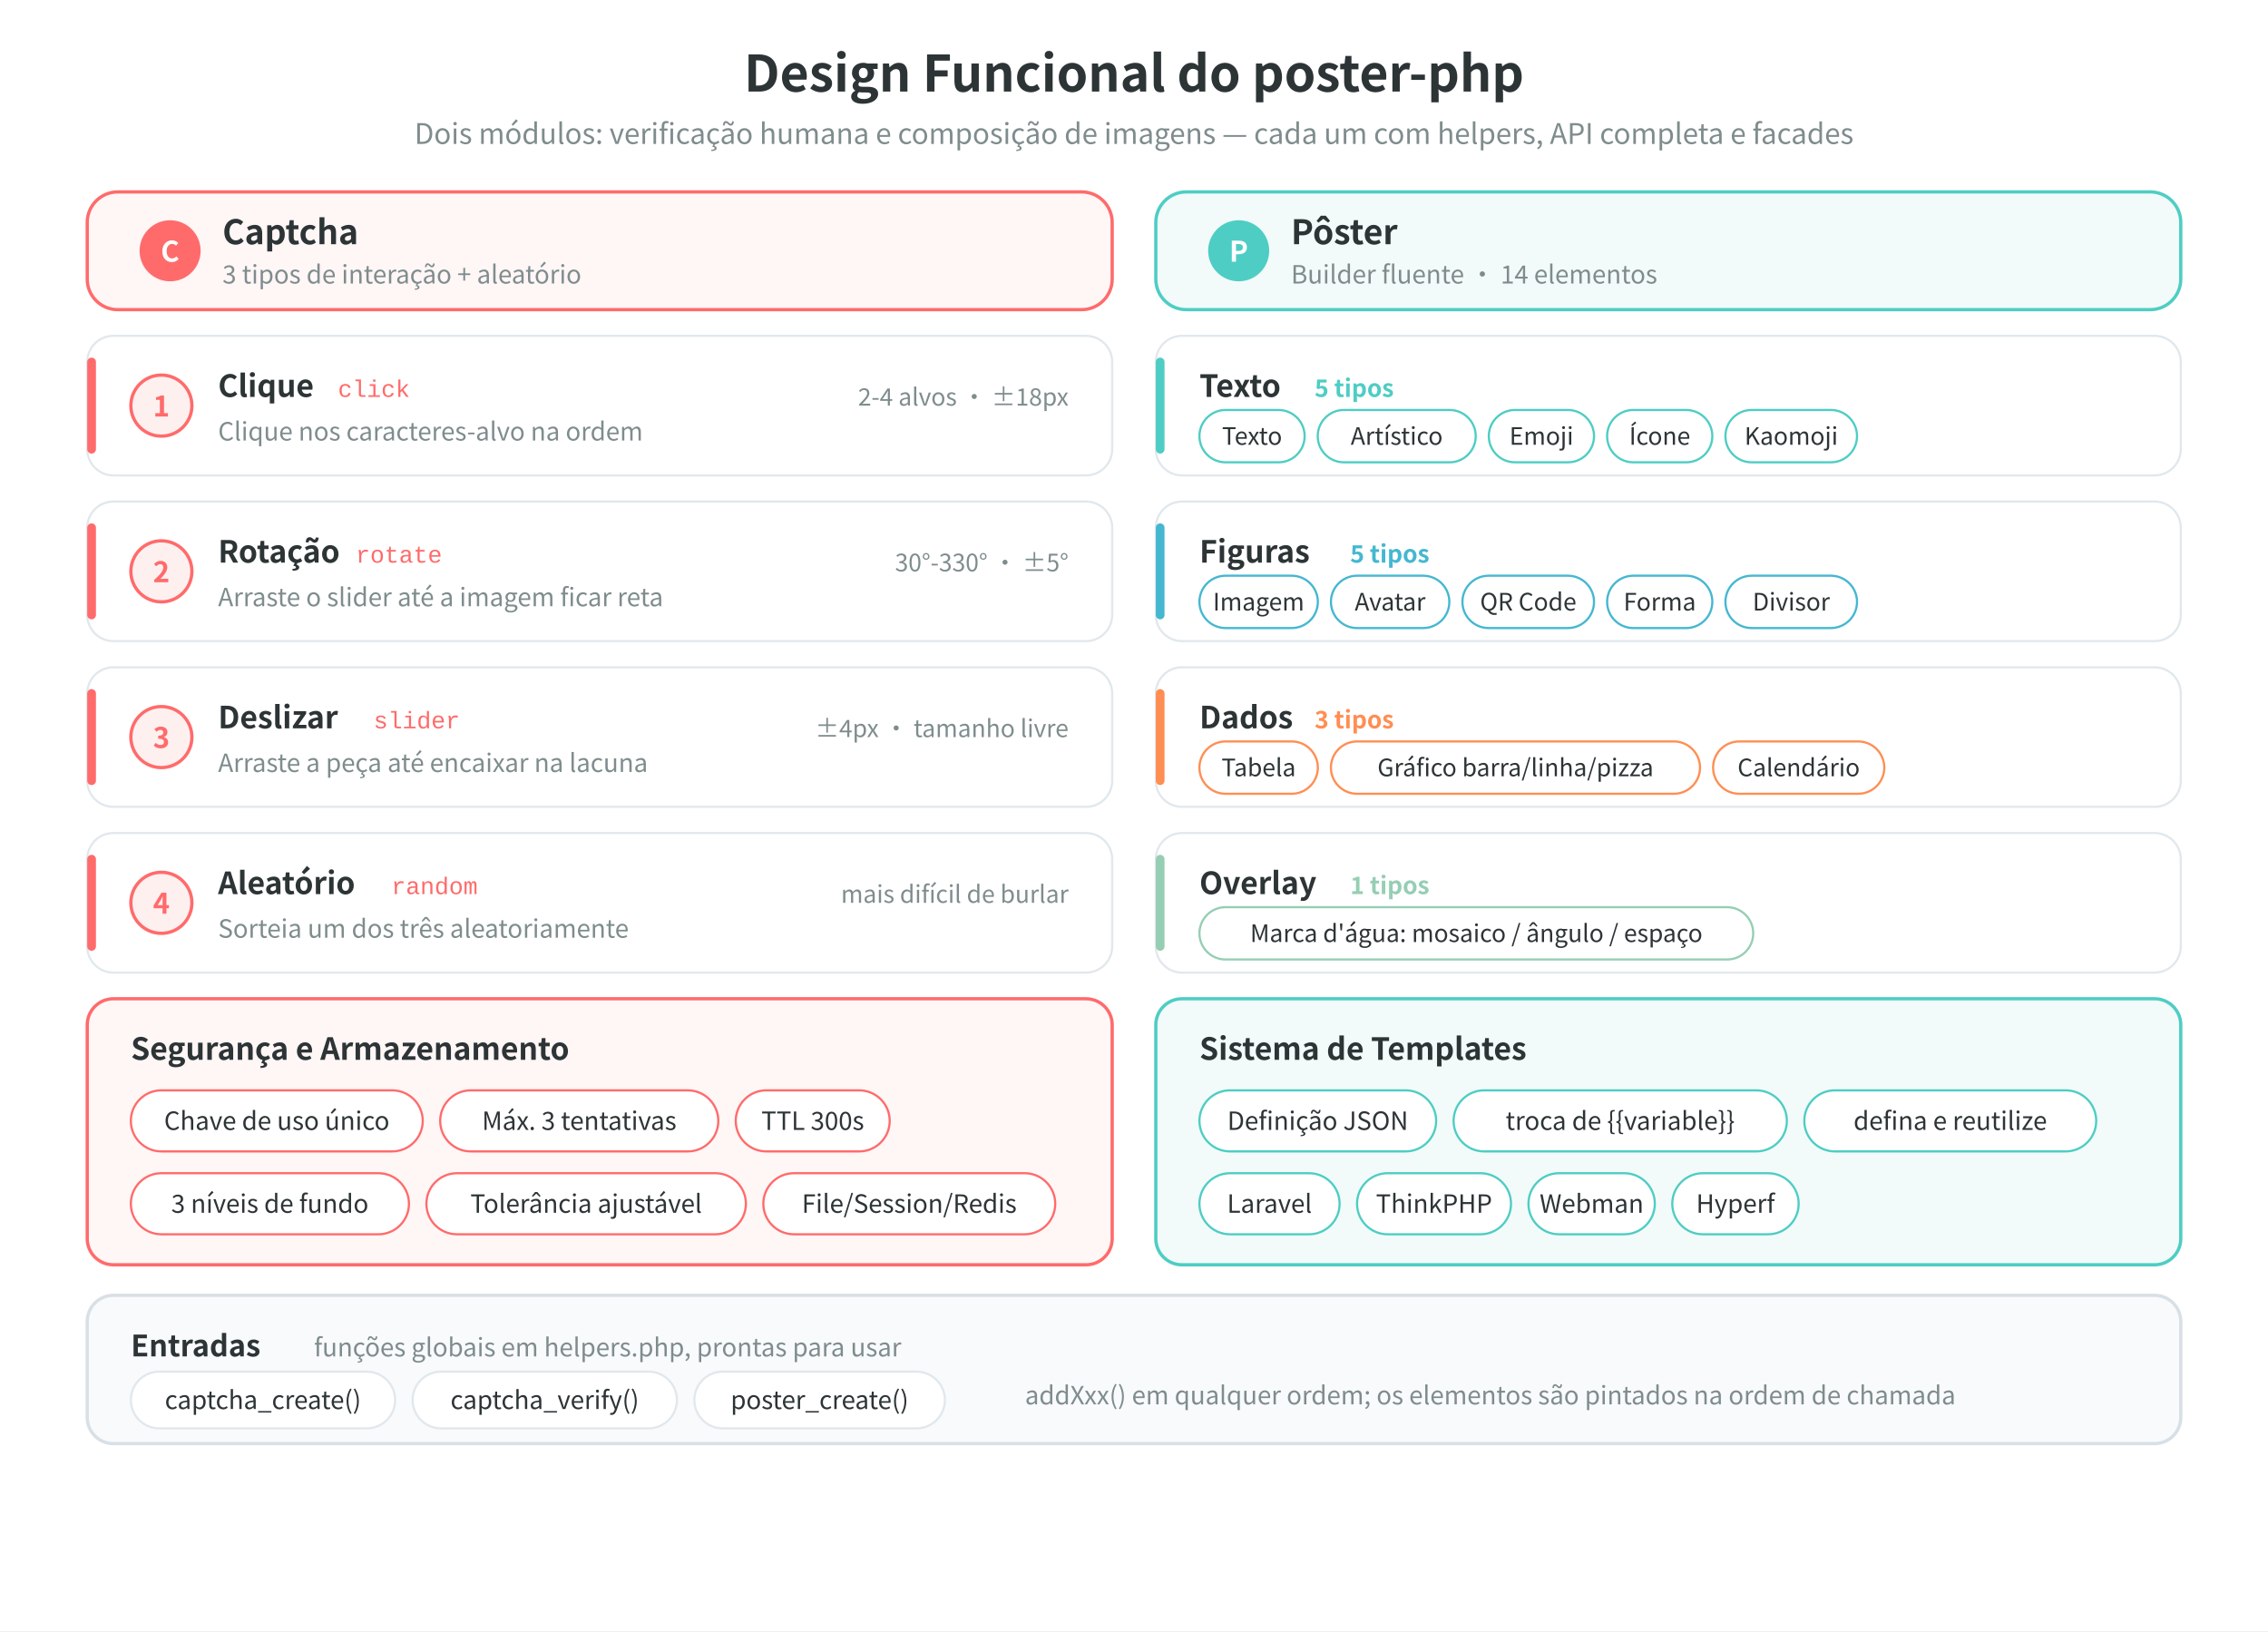
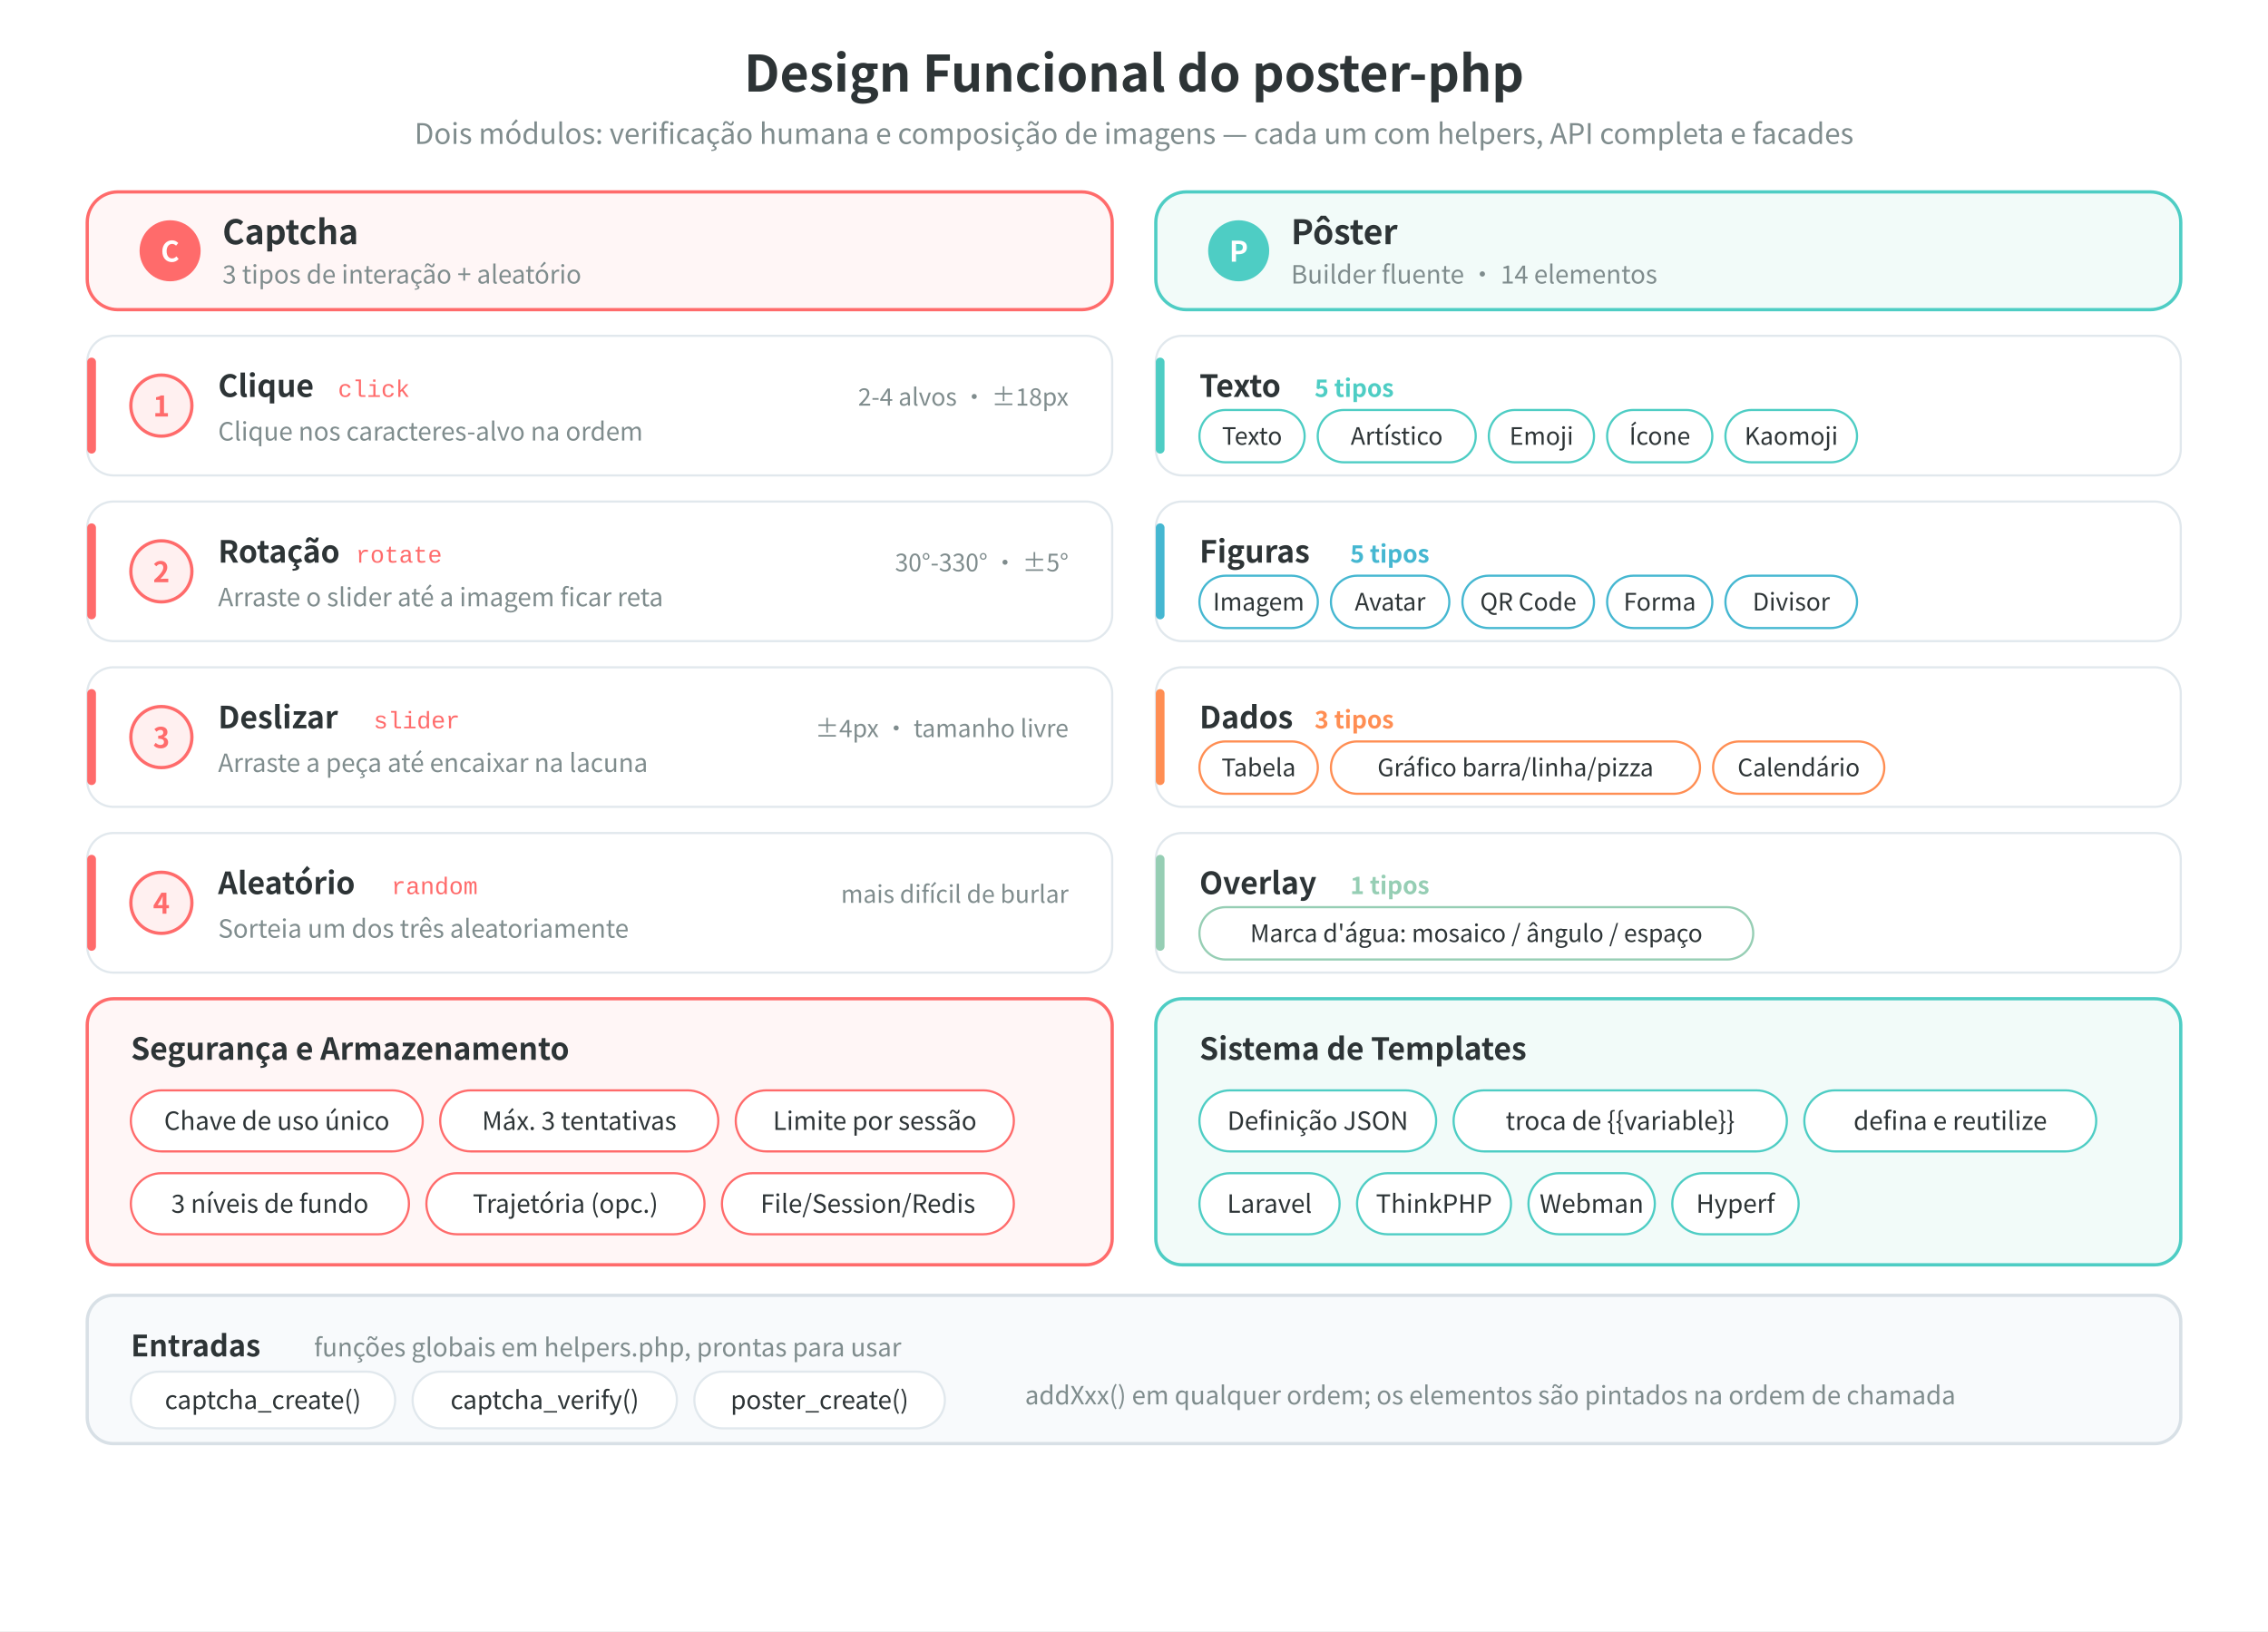
<svg xmlns="http://www.w3.org/2000/svg" viewBox="0 0 1040 748" width="1040" height="748" font-family="-apple-system,BlinkMacSystemFont,'Segoe UI','PingFang SC','Hiragino Sans GB','Microsoft YaHei','Noto Sans CJK SC',sans-serif" role="img" aria-label="Design Funcional do poster-php">
  <defs>
    <marker id="arrow" viewBox="0 0 10 10" refX="9" refY="5" markerWidth="6" markerHeight="6" orient="auto">
      <path d="M0 0L10 5L0 10Z" fill="#B2BEC3" />
    </marker>
  </defs>
  <rect width="1040" height="748" fill="#FFFFFF" />
  <text x="520" y="42" font-size="23" fill="#2D3436" font-weight="700" text-anchor="middle">Design Funcional do poster-php</text>
  <text x="520" y="66" font-size="13" fill="#7F8C8D" text-anchor="middle">Dois módulos: verificação humana e composição de imagens — cada um com helpers, API completa e facades</text>
  <rect x="40" y="88" width="470" height="54" rx="14" fill="#FFF6F6" stroke="#FF6B6B" stroke-width="1.5" />
  <circle cx="78" cy="115" r="14" fill="#FF6B6B" />
  <text x="78" y="120" font-size="13" fill="#FFFFFF" font-weight="700" text-anchor="middle">C</text>
  <text x="102" y="112" font-size="15.5" fill="#2D3436" font-weight="700">Captcha</text>
  <text x="102" y="130" font-size="11.5" fill="#7F8C8D">3 tipos de interação + aleatório</text>
  <rect x="530" y="88" width="470" height="54" rx="14" fill="#F2FBF9" stroke="#4ECDC4" stroke-width="1.5" />
  <circle cx="568" cy="115" r="14" fill="#4ECDC4" />
  <text x="568" y="120" font-size="13" fill="#FFFFFF" font-weight="700" text-anchor="middle">P</text>
  <text x="592" y="112" font-size="15.5" fill="#2D3436" font-weight="700">Pôster</text>
  <text x="592" y="130" font-size="11.5" fill="#7F8C8D">Builder fluente · 14 elementos</text>
  <rect x="40" y="154" width="470" height="64" rx="12" fill="#FFFFFF" stroke="#E1E8ED" stroke-width="1" />
  <rect x="40" y="164" width="4" height="44" rx="2" fill="#FF6B6B" />
  <circle cx="74" cy="186" r="14" fill="#FFF0F0" stroke="#FF6B6B" stroke-width="1.5" />
  <text x="74" y="191" font-size="13" fill="#FF6B6B" font-weight="700" text-anchor="middle">1</text>
  <text x="100" y="182" font-size="14" fill="#2D3436" font-weight="600">Clique</text>
  <text x="154.97" y="182" font-size="11" fill="#FF6B6B" font-family="'SFMono-Regular',Consolas,'Liberation Mono',Menlo,monospace">click</text>
  <text x="100" y="202" font-size="11.5" fill="#7F8C8D">Clique nos caracteres-alvo na ordem</text>
  <text x="490" y="186" font-size="11" fill="#7F8C8D" text-anchor="end">2-4 alvos · ±18px</text>
  <rect x="40" y="230" width="470" height="64" rx="12" fill="#FFFFFF" stroke="#E1E8ED" stroke-width="1" />
  <rect x="40" y="240" width="4" height="44" rx="2" fill="#FF6B6B" />
  <circle cx="74" cy="262" r="14" fill="#FFF0F0" stroke="#FF6B6B" stroke-width="1.5" />
  <text x="74" y="267" font-size="13" fill="#FF6B6B" font-weight="700" text-anchor="middle">2</text>
  <text x="100" y="258" font-size="14" fill="#2D3436" font-weight="600">Rotação</text>
  <text x="163.13" y="258" font-size="11" fill="#FF6B6B" font-family="'SFMono-Regular',Consolas,'Liberation Mono',Menlo,monospace">rotate</text>
  <text x="100" y="278" font-size="11.5" fill="#7F8C8D">Arraste o slider até a imagem ficar reta</text>
  <text x="490" y="262" font-size="11" fill="#7F8C8D" text-anchor="end">30°-330° · ±5°</text>
  <rect x="40" y="306" width="470" height="64" rx="12" fill="#FFFFFF" stroke="#E1E8ED" stroke-width="1" />
  <rect x="40" y="316" width="4" height="44" rx="2" fill="#FF6B6B" />
  <circle cx="74" cy="338" r="14" fill="#FFF0F0" stroke="#FF6B6B" stroke-width="1.5" />
  <text x="74" y="343" font-size="13" fill="#FF6B6B" font-weight="700" text-anchor="middle">3</text>
  <text x="100" y="334" font-size="14" fill="#2D3436" font-weight="600">Deslizar</text>
  <text x="171.3" y="334" font-size="11" fill="#FF6B6B" font-family="'SFMono-Regular',Consolas,'Liberation Mono',Menlo,monospace">slider</text>
  <text x="100" y="354" font-size="11.5" fill="#7F8C8D">Arraste a peça até encaixar na lacuna</text>
  <text x="490" y="338" font-size="11" fill="#7F8C8D" text-anchor="end">±4px · tamanho livre</text>
  <rect x="40" y="382" width="470" height="64" rx="12" fill="#FFFFFF" stroke="#E1E8ED" stroke-width="1" />
  <rect x="40" y="392" width="4" height="44" rx="2" fill="#FF6B6B" />
  <circle cx="74" cy="414" r="14" fill="#FFF0F0" stroke="#FF6B6B" stroke-width="1.5" />
  <text x="74" y="419" font-size="13" fill="#FF6B6B" font-weight="700" text-anchor="middle">4</text>
  <text x="100" y="410" font-size="14" fill="#2D3436" font-weight="600">Aleatório</text>
  <text x="179.46" y="410" font-size="11" fill="#FF6B6B" font-family="'SFMono-Regular',Consolas,'Liberation Mono',Menlo,monospace">random</text>
  <text x="100" y="430" font-size="11.5" fill="#7F8C8D">Sorteia um dos três aleatoriamente</text>
  <text x="490" y="414" font-size="11" fill="#7F8C8D" text-anchor="end">mais difícil de burlar</text>
  <rect x="40" y="458" width="470" height="122" rx="12" fill="#FFF6F6" stroke="#FF6B6B" stroke-width="1.5" />
  <text x="60" y="486" font-size="14" fill="#2D3436" font-weight="700">Segurança e Armazenamento</text>
  <rect x="60" y="500" width="133.85" height="28" rx="14" fill="#FFFFFF" stroke="#FF6B6B" stroke-width="1" />
  <text x="126.93" y="518.14" font-size="11.5" fill="#2D3436" text-anchor="middle">Chave de uso único</text>
  <rect x="201.85" y="500" width="127.53" height="28" rx="14" fill="#FFFFFF" stroke="#FF6B6B" stroke-width="1" />
  <text x="265.61" y="518.14" font-size="11.5" fill="#2D3436" text-anchor="middle">Máx. 3 tentativas</text>
-   <rect x="337.38" y="500" width="70.6" height="28" rx="14" fill="#FFFFFF" stroke="#FF6B6B" stroke-width="1" />
-   <text x="372.68" y="518.14" font-size="11.5" fill="#2D3436" text-anchor="middle">TTL 300s</text>
+   <rect x="337.38" y="500" width="127.53" height="28" rx="14" fill="#FFFFFF" stroke="#FF6B6B" stroke-width="1" />
+   <text x="401.14" y="518.14" font-size="11.5" fill="#2D3436" text-anchor="middle">Limite por sessão</text>
  <rect x="60" y="538" width="127.53" height="28" rx="14" fill="#FFFFFF" stroke="#FF6B6B" stroke-width="1" />
  <text x="123.76" y="556.14" font-size="11.5" fill="#2D3436" text-anchor="middle">3 níveis de fundo</text>
-   <rect x="195.53" y="538" width="146.5" height="28" rx="14" fill="#FFFFFF" stroke="#FF6B6B" stroke-width="1" />
-   <text x="268.78" y="556.14" font-size="11.5" fill="#2D3436" text-anchor="middle">Tolerância ajustável</text>
-   <rect x="350.03" y="538" width="133.85" height="28" rx="14" fill="#FFFFFF" stroke="#FF6B6B" stroke-width="1" />
-   <text x="416.95" y="556.14" font-size="11.5" fill="#2D3436" text-anchor="middle">File/Session/Redis</text>
+   <rect x="195.53" y="538" width="127.53" height="28" rx="14" fill="#FFFFFF" stroke="#FF6B6B" stroke-width="1" />
+   <text x="259.29" y="556.14" font-size="11.5" fill="#2D3436" text-anchor="middle">Trajetória (opc.)</text>
+   <rect x="331.05" y="538" width="133.85" height="28" rx="14" fill="#FFFFFF" stroke="#FF6B6B" stroke-width="1" />
+   <text x="397.98" y="556.14" font-size="11.5" fill="#2D3436" text-anchor="middle">File/Session/Redis</text>
  <rect x="530" y="154" width="470" height="64" rx="12" fill="#FFFFFF" stroke="#E1E8ED" stroke-width="1" />
  <rect x="530" y="164" width="4" height="44" rx="2" fill="#4ECDC4" />
  <text x="550" y="182" font-size="14" fill="#2D3436" font-weight="600">Texto</text>
  <text x="602.81" y="182" font-size="11" fill="#4ECDC4" font-weight="700">5 tipos</text>
  <rect x="550" y="188" width="48.25" height="24" rx="12" fill="#FFFFFF" stroke="#4ECDC4" stroke-width="1" />
  <text x="574.13" y="203.96" font-size="11" fill="#2D3436" text-anchor="middle">Texto</text>
  <rect x="604.25" y="188" width="72.45" height="24" rx="12" fill="#FFFFFF" stroke="#4ECDC4" stroke-width="1" />
  <text x="640.48" y="203.96" font-size="11" fill="#2D3436" text-anchor="middle">Artístico</text>
  <rect x="682.7" y="188" width="48.25" height="24" rx="12" fill="#FFFFFF" stroke="#4ECDC4" stroke-width="1" />
  <text x="706.83" y="203.96" font-size="11" fill="#2D3436" text-anchor="middle">Emoji</text>
  <rect x="736.95" y="188" width="48.25" height="24" rx="12" fill="#FFFFFF" stroke="#4ECDC4" stroke-width="1" />
  <text x="761.08" y="203.96" font-size="11" fill="#2D3436" text-anchor="middle">Ícone</text>
  <rect x="791.2" y="188" width="60.35" height="24" rx="12" fill="#FFFFFF" stroke="#4ECDC4" stroke-width="1" />
  <text x="821.38" y="203.96" font-size="11" fill="#2D3436" text-anchor="middle">Kaomoji</text>
  <rect x="530" y="230" width="470" height="64" rx="12" fill="#FFFFFF" stroke="#E1E8ED" stroke-width="1" />
  <rect x="530" y="240" width="4" height="44" rx="2" fill="#45B7D1" />
  <text x="550" y="258" font-size="14" fill="#2D3436" font-weight="600">Figuras</text>
  <text x="619.13" y="258" font-size="11" fill="#45B7D1" font-weight="700">5 tipos</text>
  <rect x="550" y="264" width="54.3" height="24" rx="12" fill="#FFFFFF" stroke="#45B7D1" stroke-width="1" />
  <text x="577.15" y="279.96" font-size="11" fill="#2D3436" text-anchor="middle">Imagem</text>
  <rect x="610.3" y="264" width="54.3" height="24" rx="12" fill="#FFFFFF" stroke="#45B7D1" stroke-width="1" />
  <text x="637.45" y="279.96" font-size="11" fill="#2D3436" text-anchor="middle">Avatar</text>
  <rect x="670.6" y="264" width="60.35" height="24" rx="12" fill="#FFFFFF" stroke="#45B7D1" stroke-width="1" />
  <text x="700.78" y="279.96" font-size="11" fill="#2D3436" text-anchor="middle">QR Code</text>
  <rect x="736.95" y="264" width="48.25" height="24" rx="12" fill="#FFFFFF" stroke="#45B7D1" stroke-width="1" />
  <text x="761.08" y="279.96" font-size="11" fill="#2D3436" text-anchor="middle">Forma</text>
  <rect x="791.2" y="264" width="60.35" height="24" rx="12" fill="#FFFFFF" stroke="#45B7D1" stroke-width="1" />
  <text x="821.38" y="279.96" font-size="11" fill="#2D3436" text-anchor="middle">Divisor</text>
  <rect x="530" y="306" width="470" height="64" rx="12" fill="#FFFFFF" stroke="#E1E8ED" stroke-width="1" />
  <rect x="530" y="316" width="4" height="44" rx="2" fill="#FF8E53" />
  <text x="550" y="334" font-size="14" fill="#2D3436" font-weight="600">Dados</text>
  <text x="602.81" y="334" font-size="11" fill="#FF8E53" font-weight="700">3 tipos</text>
  <rect x="550" y="340" width="54.3" height="24" rx="12" fill="#FFFFFF" stroke="#FF8E53" stroke-width="1" />
  <text x="577.15" y="355.96" font-size="11" fill="#2D3436" text-anchor="middle">Tabela</text>
  <rect x="610.3" y="340" width="169.25" height="24" rx="12" fill="#FFFFFF" stroke="#FF8E53" stroke-width="1" />
  <text x="694.93" y="355.96" font-size="11" fill="#2D3436" text-anchor="middle">Gráfico barra/linha/pizza</text>
  <rect x="785.55" y="340" width="78.5" height="24" rx="12" fill="#FFFFFF" stroke="#FF8E53" stroke-width="1" />
  <text x="824.8" y="355.96" font-size="11" fill="#2D3436" text-anchor="middle">Calendário</text>
  <rect x="530" y="382" width="470" height="64" rx="12" fill="#FFFFFF" stroke="#E1E8ED" stroke-width="1" />
  <rect x="530" y="392" width="4" height="44" rx="2" fill="#96CEB4" />
  <text x="550" y="410" font-size="14" fill="#2D3436" font-weight="600">Overlay</text>
  <text x="619.13" y="410" font-size="11" fill="#96CEB4" font-weight="700">1 tipos</text>
  <rect x="550" y="416" width="253.95" height="24" rx="12" fill="#FFFFFF" stroke="#96CEB4" stroke-width="1" />
  <text x="676.98" y="431.96" font-size="11" fill="#2D3436" text-anchor="middle">Marca d'água: mosaico / ângulo / espaço</text>
  <rect x="530" y="458" width="470" height="122" rx="12" fill="#F2FBF9" stroke="#4ECDC4" stroke-width="1.5" />
  <text x="550" y="486" font-size="14" fill="#2D3436" font-weight="700">Sistema de Templates</text>
  <rect x="550" y="500" width="108.55" height="28" rx="14" fill="#FFFFFF" stroke="#4ECDC4" stroke-width="1" />
  <text x="604.28" y="518.14" font-size="11.5" fill="#2D3436" text-anchor="middle">Definição JSON</text>
  <rect x="666.55" y="500" width="152.83" height="28" rx="14" fill="#FFFFFF" stroke="#4ECDC4" stroke-width="1" />
  <text x="742.96" y="518.14" font-size="11.5" fill="#2D3436" text-anchor="middle">troca de {{variable}}</text>
  <rect x="827.38" y="500" width="133.85" height="28" rx="14" fill="#FFFFFF" stroke="#4ECDC4" stroke-width="1" />
  <text x="894.3" y="518.14" font-size="11.5" fill="#2D3436" text-anchor="middle">defina e reutilize</text>
  <rect x="550" y="538" width="64.28" height="28" rx="14" fill="#FFFFFF" stroke="#4ECDC4" stroke-width="1" />
  <text x="582.14" y="556.14" font-size="11.5" fill="#2D3436" text-anchor="middle">Laravel</text>
  <rect x="622.28" y="538" width="70.6" height="28" rx="14" fill="#FFFFFF" stroke="#4ECDC4" stroke-width="1" />
  <text x="657.58" y="556.14" font-size="11.5" fill="#2D3436" text-anchor="middle">ThinkPHP</text>
  <rect x="700.88" y="538" width="57.95" height="28" rx="14" fill="#FFFFFF" stroke="#4ECDC4" stroke-width="1" />
  <text x="729.85" y="556.14" font-size="11.5" fill="#2D3436" text-anchor="middle">Webman</text>
  <rect x="766.83" y="538" width="57.95" height="28" rx="14" fill="#FFFFFF" stroke="#4ECDC4" stroke-width="1" />
  <text x="795.8" y="556.14" font-size="11.5" fill="#2D3436" text-anchor="middle">Hyperf</text>
  <rect x="40" y="594" width="960" height="68" rx="12" fill="#F8FAFC" stroke="#D8E0E6" stroke-width="1.5" />
  <text x="60" y="622" font-size="13.5" fill="#2D3436" font-weight="700">Entradas</text>
  <text x="144" y="622" font-size="11.5" fill="#7F8C8D">funções globais em helpers.php, prontas para usar</text>
  <rect x="60" y="629" width="121.2" height="26" rx="13" fill="#FFFFFF" stroke="#E1E8ED" stroke-width="1" />
  <text x="120.6" y="646.14" font-size="11.5" fill="#2D3436" text-anchor="middle">captcha_create()</text>
  <rect x="189.2" y="629" width="121.2" height="26" rx="13" fill="#FFFFFF" stroke="#E1E8ED" stroke-width="1" />
  <text x="249.8" y="646.14" font-size="11.5" fill="#2D3436" text-anchor="middle">captcha_verify()</text>
  <rect x="318.4" y="629" width="114.88" height="26" rx="13" fill="#FFFFFF" stroke="#E1E8ED" stroke-width="1" />
  <text x="375.84" y="646.14" font-size="11.5" fill="#2D3436" text-anchor="middle">poster_create()</text>
  <text x="470" y="644" font-size="11.5" fill="#7F8C8D">addXxx() em qualquer ordem; os elementos são pintados na ordem de chamada</text>
</svg>
